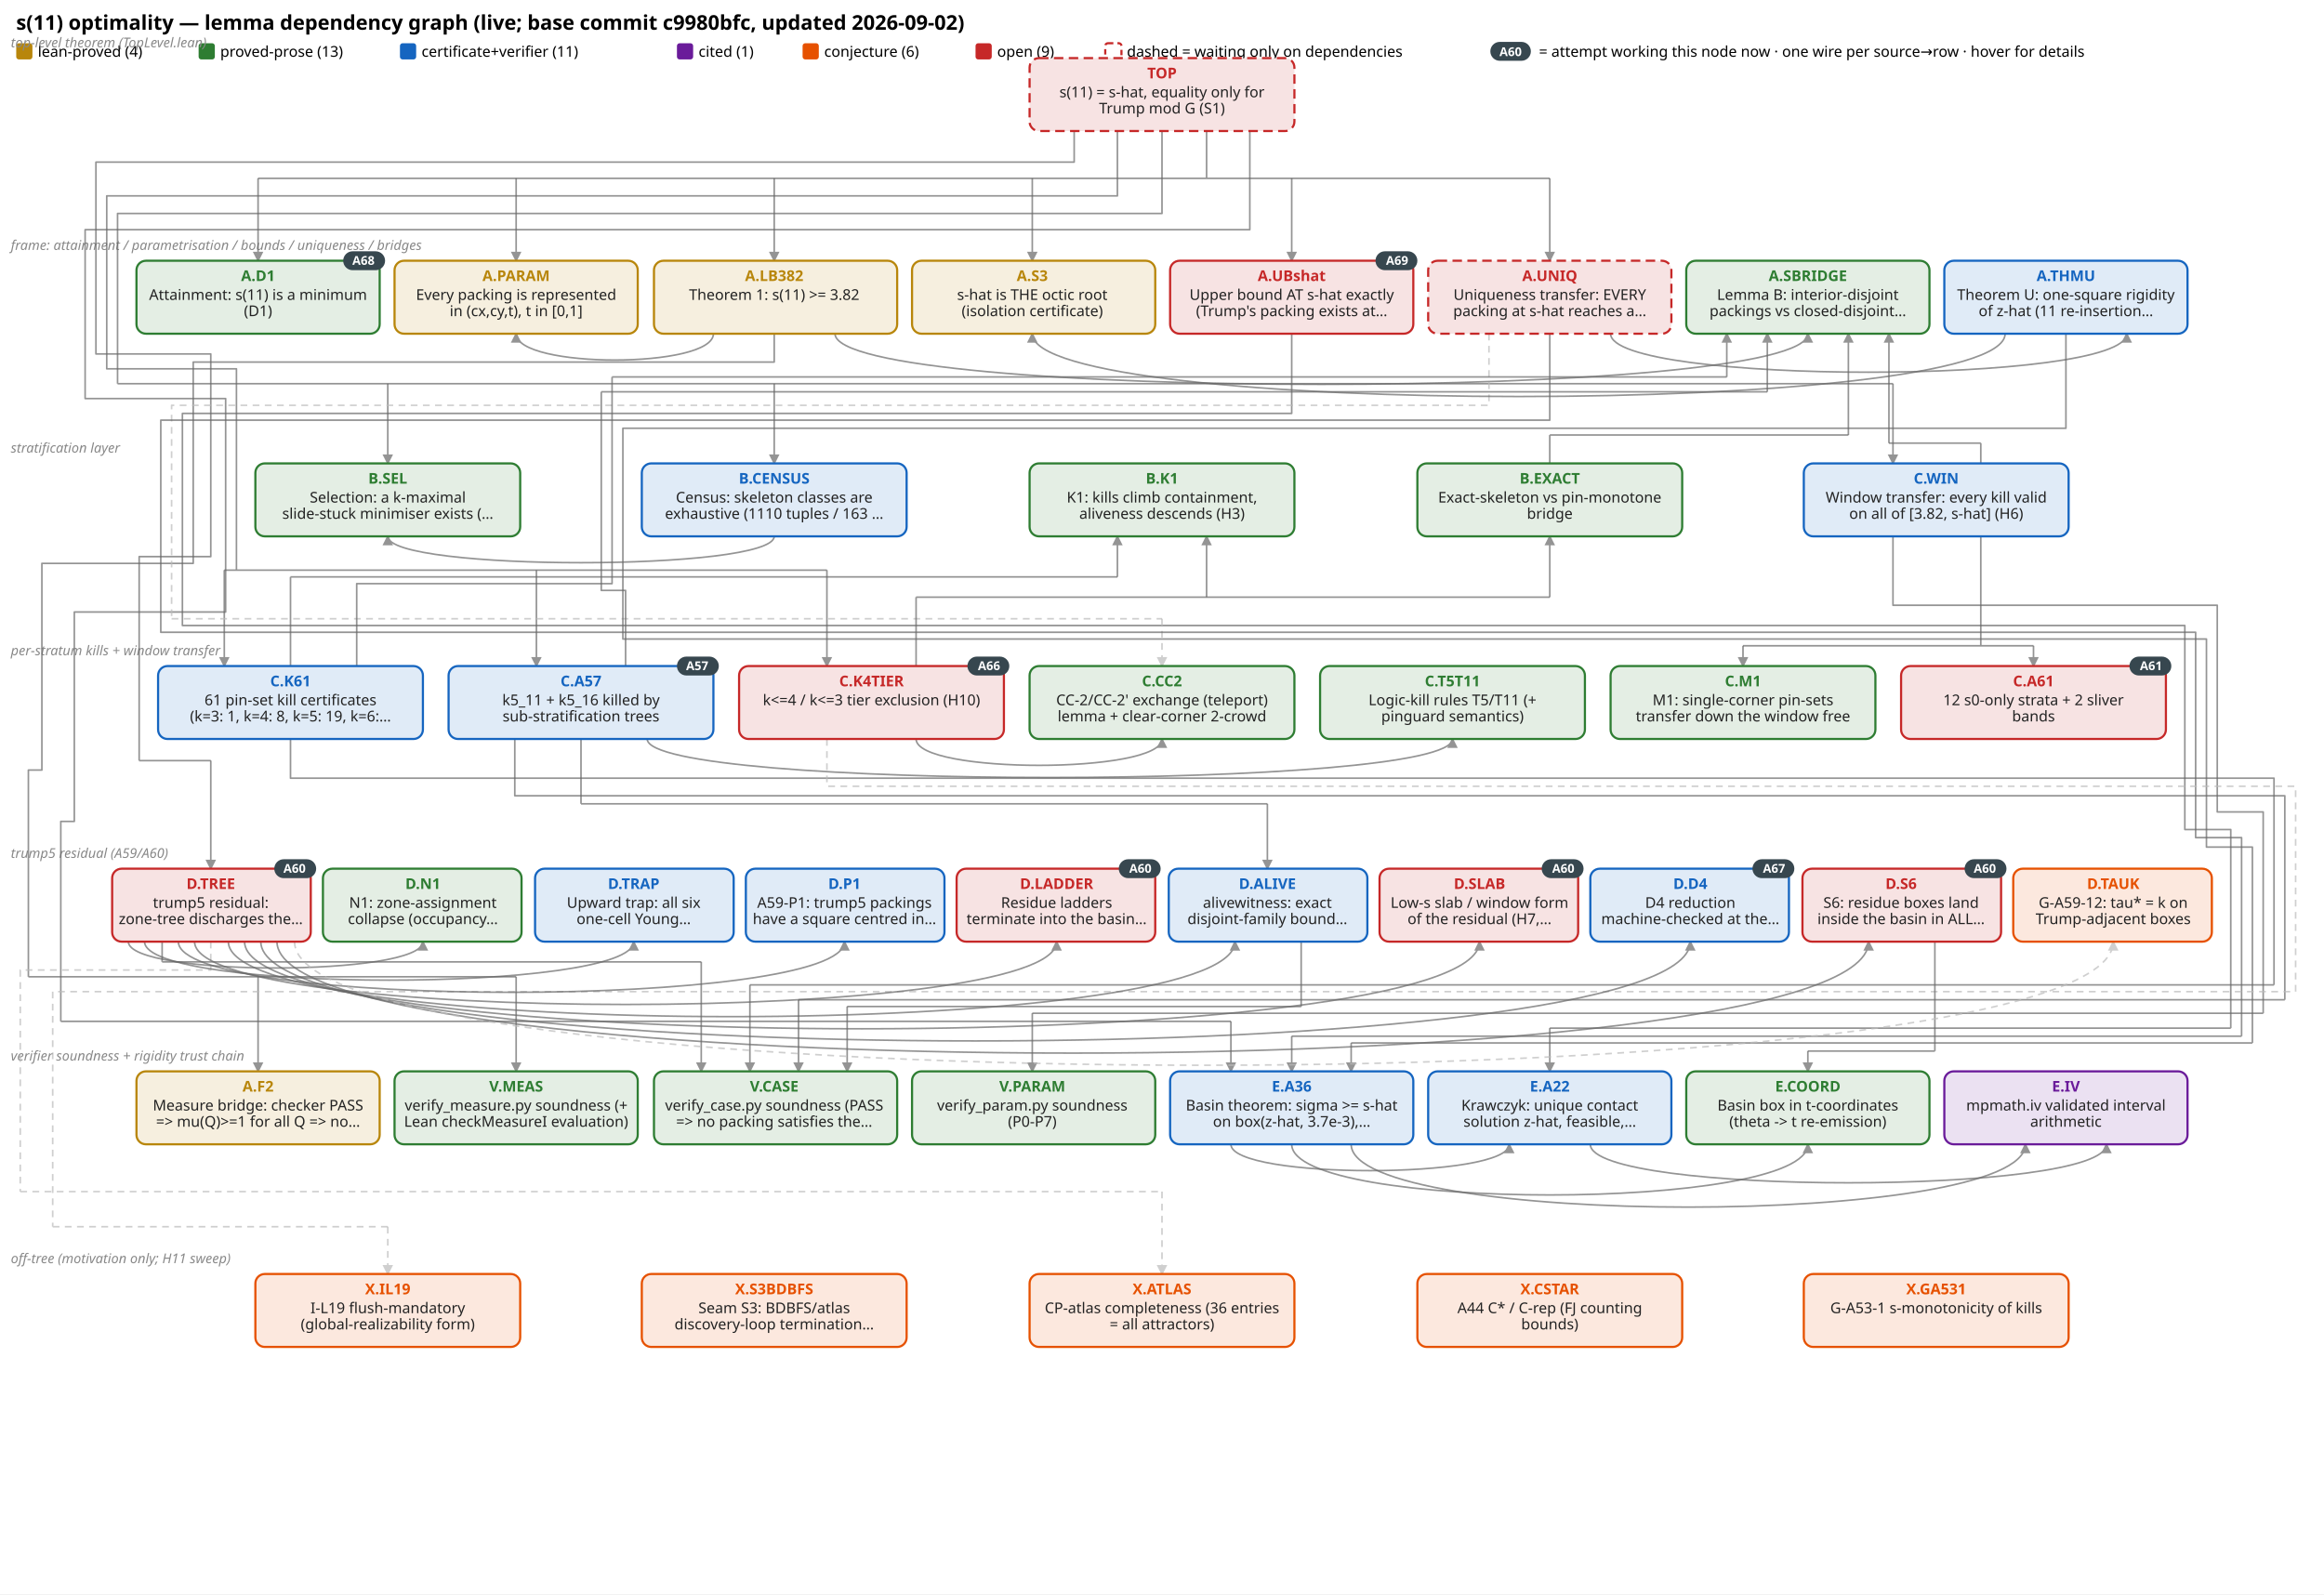
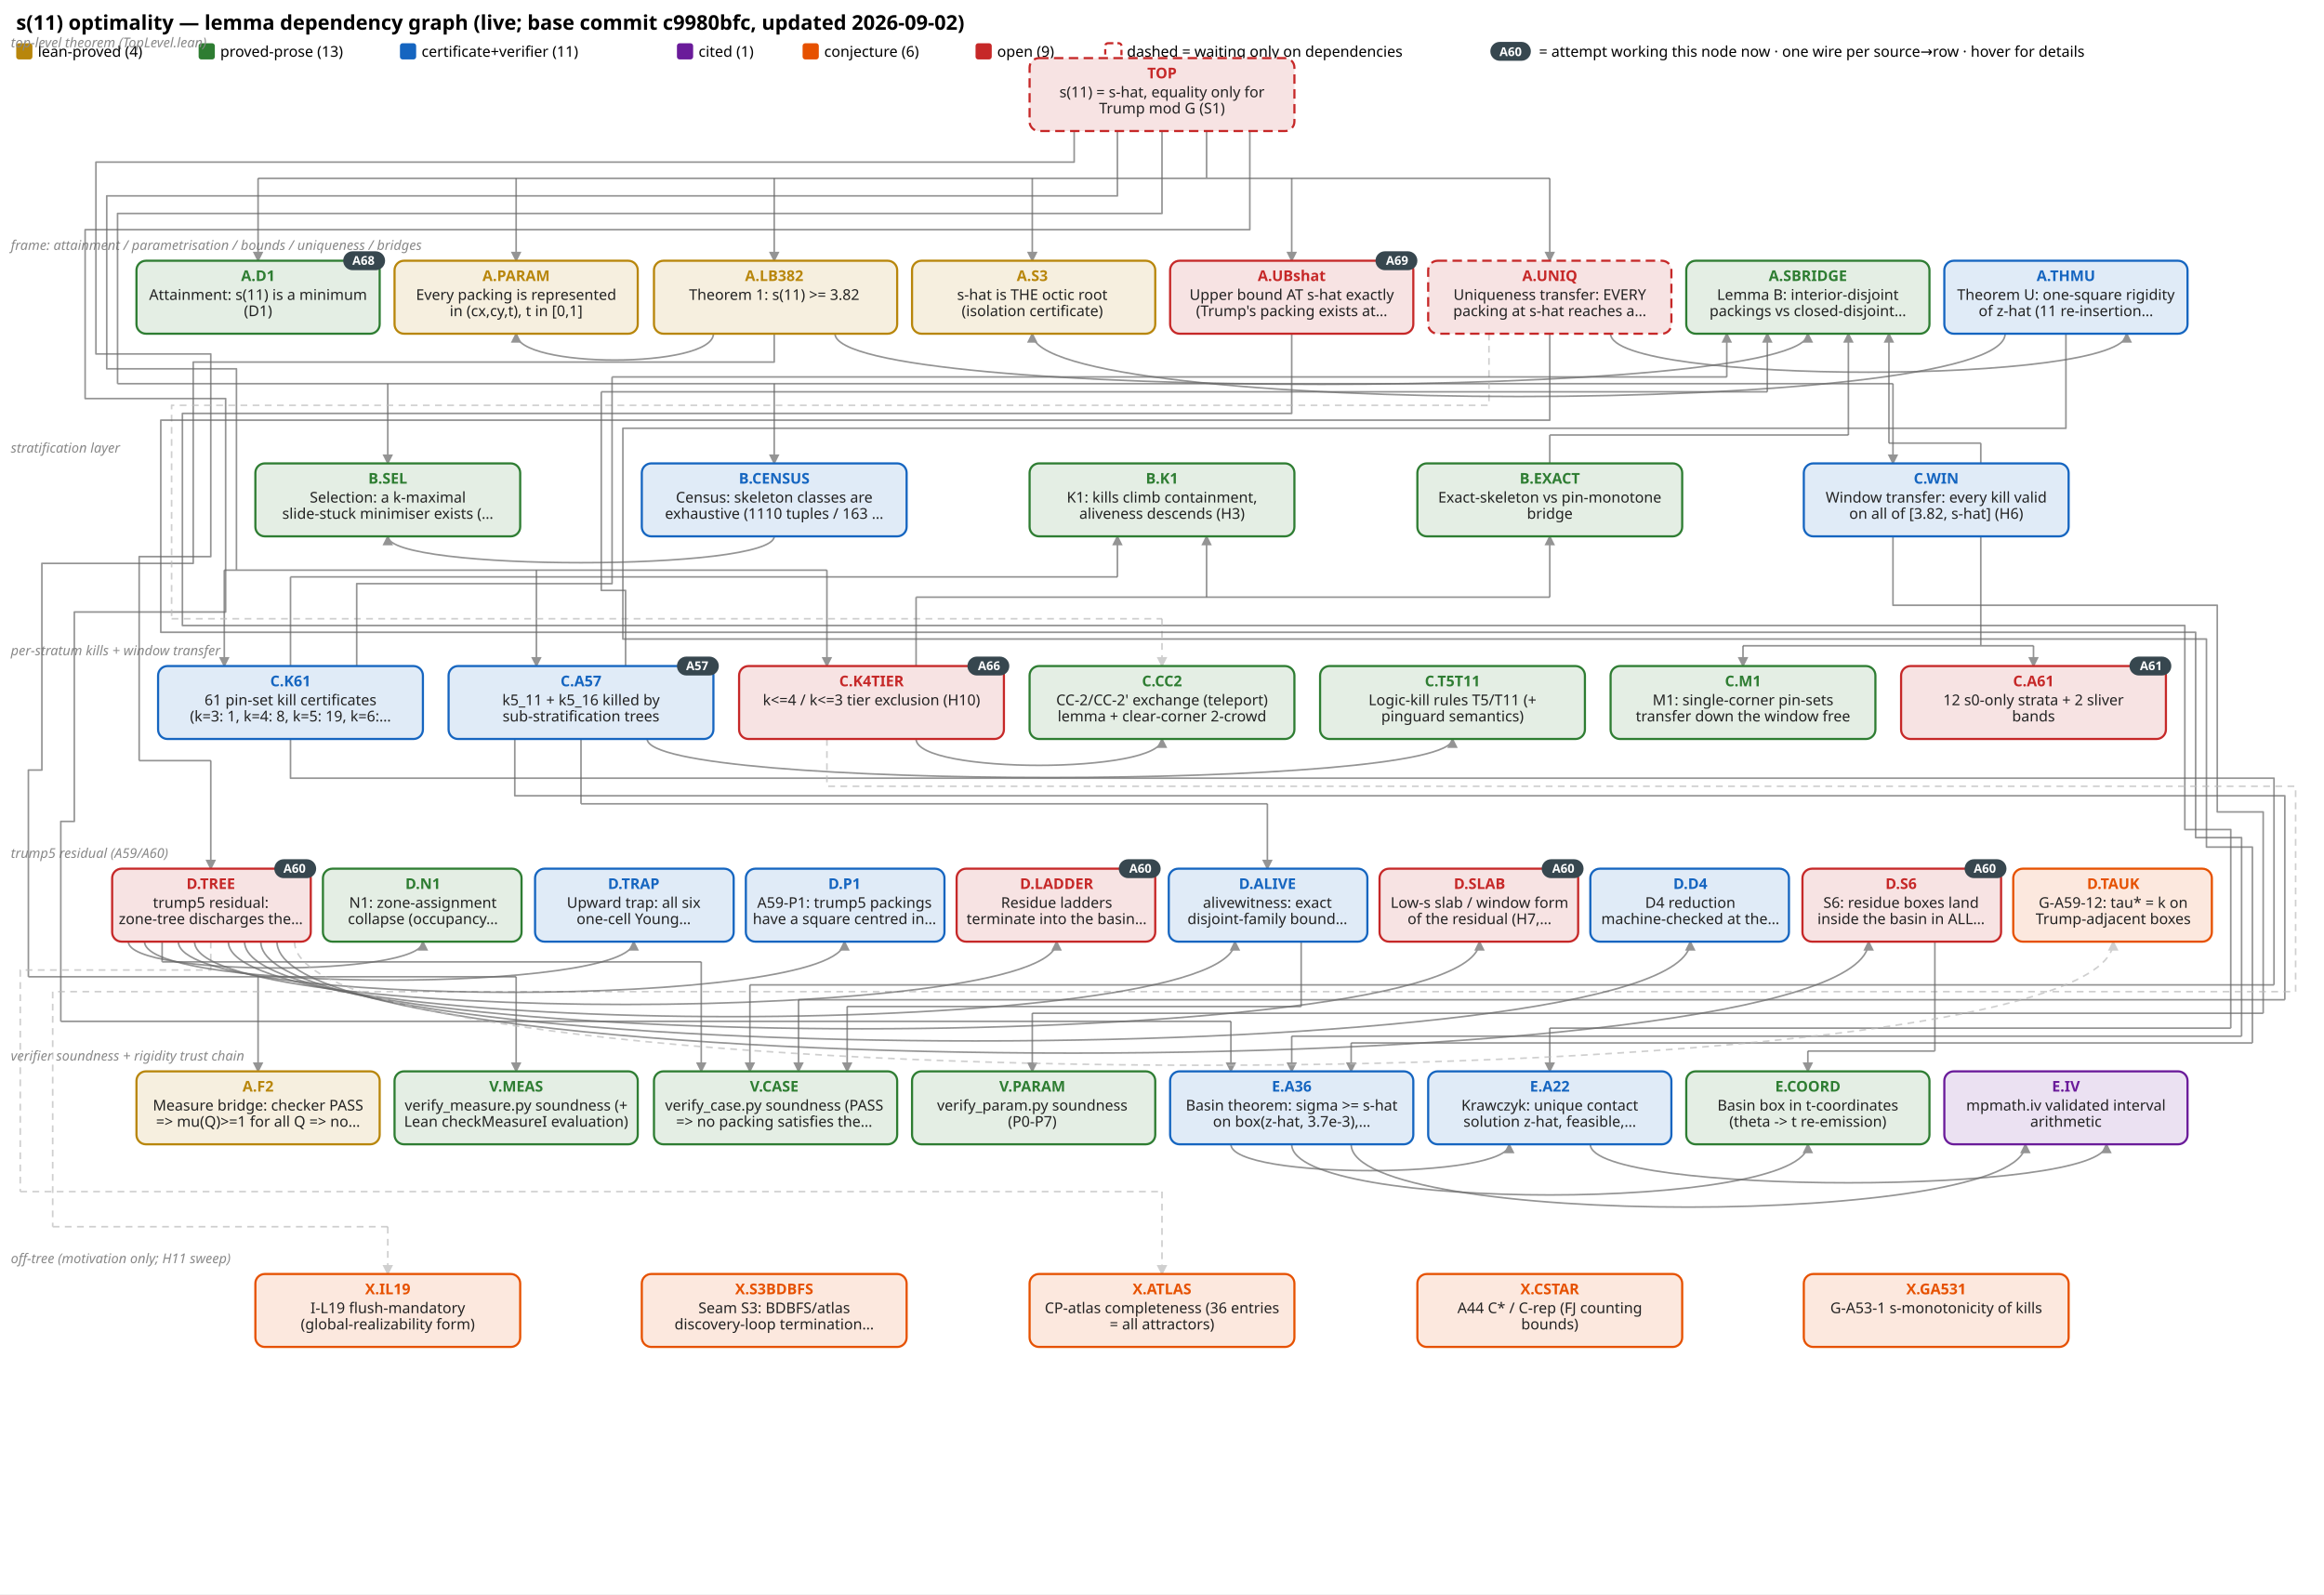
<svg xmlns="http://www.w3.org/2000/svg" width="1720" height="1180" font-family="Segoe UI, sans-serif" font-size="11">
  <defs>
    <marker id="arr" viewBox="0 0 10 10" refX="8.5" refY="5" markerWidth="6.5" markerHeight="6.5" orient="auto-start-reverse">
      <path d="M0,0 L10,5 L0,10 z" fill="#666" />
    </marker>
    <marker id="arrm" viewBox="0 0 10 10" refX="8.5" refY="5" markerWidth="6.5" markerHeight="6.5" orient="auto-start-reverse">
      <path d="M0,0 L10,5 L0,10 z" fill="#bbb" />
    </marker>
  </defs>
  <rect width="1720" height="1180" fill="white" />
  <text x="12" y="22" font-size="15" font-weight="bold">s(11) optimality — lemma dependency graph (live; base commit c9980bfc, updated 2026-09-02)</text>
  <rect x="12" y="32" width="12" height="12" fill="#b8860b" rx="2" />
  <text x="28" y="42">lean-proved (4)</text>
  <rect x="147" y="32" width="12" height="12" fill="#2e7d32" rx="2" />
  <text x="163" y="42">proved-prose (13)</text>
  <rect x="296" y="32" width="12" height="12" fill="#1565c0" rx="2" />
  <text x="312" y="42">certificate+verifier (11)</text>
  <rect x="501" y="32" width="12" height="12" fill="#6a1b9a" rx="2" />
  <text x="517" y="42">cited (1)</text>
  <rect x="594" y="32" width="12" height="12" fill="#e65100" rx="2" />
  <text x="610" y="42">conjecture (6)</text>
  <rect x="722" y="32" width="12" height="12" fill="#c62828" rx="2" />
  <text x="738" y="42">open (9)</text>
  <rect x="818" y="32" width="12" height="12" fill="none" stroke="#c62828" stroke-width="1.6" stroke-dasharray="4,3" rx="2" />
  <text x="834" y="42">dashed = waiting only on dependencies</text>
  <rect x="1103" y="31" width="30" height="14" rx="7" fill="#37474f" />
  <text x="1118" y="41.5" text-anchor="middle" fill="white" font-size="9" font-weight="bold">A60</text>
  <text x="1139" y="42">= attempt working this node now · one wire per source→row · hover for details</text>
  <text x="8" y="35.0" font-size="10" fill="#888" font-style="italic">top-level theorem (TopLevel.lean)</text>
  <text x="8" y="185.0" font-size="10" fill="#888" font-style="italic">frame: attainment / parametrisation / bounds / uniqueness / bridges</text>
  <text x="8" y="335.0" font-size="10" fill="#888" font-style="italic">stratification layer</text>
  <text x="8" y="485.0" font-size="10" fill="#888" font-style="italic">per-stratum kills + window transfer</text>
  <text x="8" y="635.0" font-size="10" fill="#888" font-style="italic">trump5 residual (A59/A60)</text>
  <text x="8" y="785.0" font-size="10" fill="#888" font-style="italic">verifier soundness + rigidity trust chain</text>
  <text x="8" y="935.0" font-size="10" fill="#888" font-style="italic">off-tree (motivation only; H11 sweep)</text>
  <g>
    <path d="M 893 97 L 893 132 M 191 132 L 1147 132" fill="none" stroke="#666" stroke-width="1.2" opacity="0.7" stroke-linejoin="round" />
    <path d="M 191 132 L 191 193" fill="none" stroke="#666" stroke-width="1.2" opacity="0.7" marker-end="url(#arr)" />
    <path d="M 382 132 L 382 193" fill="none" stroke="#666" stroke-width="1.2" opacity="0.7" marker-end="url(#arr)" />
    <path d="M 573 132 L 573 193" fill="none" stroke="#666" stroke-width="1.2" opacity="0.7" marker-end="url(#arr)" />
    <path d="M 764 132 L 764 193" fill="none" stroke="#666" stroke-width="1.2" opacity="0.7" marker-end="url(#arr)" />
    <path d="M 956 132 L 956 193" fill="none" stroke="#666" stroke-width="1.2" opacity="0.7" marker-end="url(#arr)" />
    <path d="M 1147 132 L 1147 193" fill="none" stroke="#666" stroke-width="1.2" opacity="0.7" marker-end="url(#arr)" />
  </g>
  <g>
    <path d="M 860 97 L 860 158 L 87 158 L 87 284 M 87 284 L 1401 284" fill="none" stroke="#666" stroke-width="1.2" opacity="0.7" stroke-linejoin="round" />
    <path d="M 287 284 L 287 343" fill="none" stroke="#666" stroke-width="1.2" opacity="0.7" marker-end="url(#arr)" />
    <path d="M 573 284 L 573 343" fill="none" stroke="#666" stroke-width="1.2" opacity="0.7" marker-end="url(#arr)" />
    <path d="M 1401 284 L 1401 343" fill="none" stroke="#666" stroke-width="1.2" opacity="0.7" marker-end="url(#arr)" />
  </g>
  <g>
    <path d="M 827 97 L 827 145 L 79 145 L 79 273 L 175 273 L 175 422 M 166 422 L 612 422" fill="none" stroke="#666" stroke-width="1.2" opacity="0.7" stroke-linejoin="round" />
    <path d="M 166 422 L 166 493" fill="none" stroke="#666" stroke-width="1.2" opacity="0.7" marker-end="url(#arr)" />
    <path d="M 397 422 L 397 493" fill="none" stroke="#666" stroke-width="1.2" opacity="0.7" marker-end="url(#arr)" />
    <path d="M 612 422 L 612 493" fill="none" stroke="#666" stroke-width="1.2" opacity="0.7" marker-end="url(#arr)" />
  </g>
  <g>
    <path d="M 795 97 L 795 120 L 71 120 L 71 262 L 156 262 L 156 412 L 103 412 L 103 563 M 103 563 L 156 563" fill="none" stroke="#666" stroke-width="1.2" opacity="0.7" stroke-linejoin="round" />
    <path d="M 156 563 L 156 643" fill="none" stroke="#666" stroke-width="1.2" opacity="0.7" marker-end="url(#arr)" />
  </g>
  <g>
    <path d="M 925 97 L 925 170 L 63 170 L 63 295 L 167 295 L 167 453 L 55 453 L 55 608 L 45 608 L 45 756 M 45 756 L 911 756" fill="none" stroke="#666" stroke-width="1.2" opacity="0.7" stroke-linejoin="round" />
    <path d="M 911 756 L 911 793" fill="none" stroke="#666" stroke-width="1.2" opacity="0.7" marker-end="url(#arr)" />
  </g>
  <g>
    <path d="M 573 247 L 573 268 L 143 268 L 143 417 L 31 417 L 31 570 L 21 570 L 21 723 M 21 723 L 382 723" fill="none" stroke="#666" stroke-width="1.2" opacity="0.7" stroke-linejoin="round" />
    <path d="M 191 723 L 191 793" fill="none" stroke="#666" stroke-width="1.2" opacity="0.7" marker-end="url(#arr)" />
    <path d="M 382 723 L 382 793" fill="none" stroke="#666" stroke-width="1.2" opacity="0.7" marker-end="url(#arr)" />
  </g>
  <g>
    <path d="M 956 247 L 956 306 L 135 306 L 135 463 L 1617 463 L 1617 614 L 1651 614 L 1651 761 M 1147 761 L 1651 761" fill="none" stroke="#666" stroke-width="1.2" opacity="0.7" stroke-linejoin="round" />
    <path d="M 1147 761 L 1147 793" fill="none" stroke="#666" stroke-width="1.2" opacity="0.7" marker-end="url(#arr)" />
  </g>
  <g>
    <path d="M 1102 247 L 1102 300 L 127 300 L 127 458 M 127 458 L 860 458" fill="none" stroke="#bbb" stroke-width="1.2" stroke-dasharray="5,4" opacity="0.7" stroke-linejoin="round" />
    <path d="M 860 458 L 860 493" fill="none" stroke="#bbb" stroke-width="1.2" stroke-dasharray="5,4" opacity="0.7" marker-end="url(#arrm)" />
  </g>
  <g>
    <path d="M 1147 247 L 1147 311 L 119 311 L 119 468 L 1625 468 L 1625 620 L 1659 620 L 1659 767 M 956 767 L 1659 767" fill="none" stroke="#666" stroke-width="1.2" opacity="0.7" stroke-linejoin="round" />
    <path d="M 956 767 L 956 793" fill="none" stroke="#666" stroke-width="1.2" opacity="0.7" marker-end="url(#arr)" />
  </g>
  <g>
    <path d="M 1529 247 L 1529 317 L 461 317 L 461 473 L 1633 473 L 1633 627 L 1667 627 L 1667 772 M 1000 772 L 1667 772" fill="none" stroke="#666" stroke-width="1.2" opacity="0.7" stroke-linejoin="round" />
    <path d="M 1000 772 L 1000 793" fill="none" stroke="#666" stroke-width="1.2" opacity="0.7" marker-end="url(#arr)" />
  </g>
  <g>
    <path d="M 1147 343 L 1147 322 M 1147 322 L 1368 322" fill="none" stroke="#666" stroke-width="1.2" opacity="0.7" stroke-linejoin="round" />
    <path d="M 1368 322 L 1368 247" fill="none" stroke="#666" stroke-width="1.2" opacity="0.7" marker-end="url(#arr)" />
  </g>
  <g>
    <path d="M 1466 397 L 1466 478 M 1290 478 L 1505 478" fill="none" stroke="#666" stroke-width="1.2" opacity="0.7" stroke-linejoin="round" />
    <path d="M 1290 478 L 1290 493" fill="none" stroke="#666" stroke-width="1.2" opacity="0.7" marker-end="url(#arr)" />
    <path d="M 1505 478 L 1505 493" fill="none" stroke="#666" stroke-width="1.2" opacity="0.7" marker-end="url(#arr)" />
  </g>
  <g>
    <path d="M 1401 397 L 1401 448 L 1641 448 L 1641 601 L 1675 601 L 1675 750 M 764 750 L 1675 750" fill="none" stroke="#666" stroke-width="1.2" opacity="0.7" stroke-linejoin="round" />
    <path d="M 764 750 L 764 793" fill="none" stroke="#666" stroke-width="1.2" opacity="0.7" marker-end="url(#arr)" />
  </g>
  <g>
    <path d="M 1466 343 L 1466 328 M 1398 328 L 1466 328" fill="none" stroke="#666" stroke-width="1.2" opacity="0.7" stroke-linejoin="round" />
    <path d="M 1398 328 L 1398 247" fill="none" stroke="#666" stroke-width="1.2" opacity="0.7" marker-end="url(#arr)" />
  </g>
  <g>
    <path d="M 215 547 L 215 576 L 1683 576 L 1683 729 M 555 729 L 1683 729" fill="none" stroke="#666" stroke-width="1.2" opacity="0.7" stroke-linejoin="round" />
    <path d="M 555 729 L 555 793" fill="none" stroke="#666" stroke-width="1.2" opacity="0.7" marker-end="url(#arr)" />
  </g>
  <g>
    <path d="M 215 493 L 215 427 M 215 427 L 827 427" fill="none" stroke="#666" stroke-width="1.2" opacity="0.7" stroke-linejoin="round" />
    <path d="M 827 427 L 827 397" fill="none" stroke="#666" stroke-width="1.2" opacity="0.7" marker-end="url(#arr)" />
  </g>
  <g>
    <path d="M 264 493 L 264 432 L 453 432 L 453 279 M 453 279 L 1278 279" fill="none" stroke="#666" stroke-width="1.2" opacity="0.7" stroke-linejoin="round" />
    <path d="M 1278 279 L 1278 247" fill="none" stroke="#666" stroke-width="1.2" opacity="0.7" marker-end="url(#arr)" />
  </g>
  <g>
    <path d="M 381 547 L 381 589 L 1691 589 L 1691 740 M 591 740 L 1691 740" fill="none" stroke="#666" stroke-width="1.2" opacity="0.7" stroke-linejoin="round" />
    <path d="M 591 740 L 591 793" fill="none" stroke="#666" stroke-width="1.2" opacity="0.7" marker-end="url(#arr)" />
  </g>
  <g>
    <path d="M 430 547 L 430 595 M 430 595 L 938 595" fill="none" stroke="#666" stroke-width="1.2" opacity="0.7" stroke-linejoin="round" />
    <path d="M 938 595 L 938 643" fill="none" stroke="#666" stroke-width="1.2" opacity="0.7" marker-end="url(#arr)" />
  </g>
  <g>
    <path d="M 463 493 L 463 437 L 445 437 L 445 290 M 445 290 L 1308 290" fill="none" stroke="#666" stroke-width="1.2" opacity="0.7" stroke-linejoin="round" />
    <path d="M 1308 290 L 1308 247" fill="none" stroke="#666" stroke-width="1.2" opacity="0.7" marker-end="url(#arr)" />
  </g>
  <g>
    <path d="M 678 493 L 678 442 M 678 442 L 1147 442" fill="none" stroke="#666" stroke-width="1.2" opacity="0.7" stroke-linejoin="round" />
    <path d="M 893 442 L 893 397" fill="none" stroke="#666" stroke-width="1.2" opacity="0.7" marker-end="url(#arr)" />
    <path d="M 1147 442 L 1147 397" fill="none" stroke="#666" stroke-width="1.2" opacity="0.7" marker-end="url(#arr)" />
  </g>
  <g>
    <path d="M 612 547 L 612 582 L 1699 582 L 1699 734 L 39 734 L 39 908 M 39 908 L 287 908" fill="none" stroke="#bbb" stroke-width="1.2" stroke-dasharray="5,4" opacity="0.7" stroke-linejoin="round" />
    <path d="M 287 908 L 287 943" fill="none" stroke="#bbb" stroke-width="1.2" stroke-dasharray="5,4" opacity="0.7" marker-end="url(#arrm)" />
  </g>
  <g>
    <path d="M 120 697 L 120 712 M 120 712 L 519 712" fill="none" stroke="#666" stroke-width="1.2" opacity="0.7" stroke-linejoin="round" />
    <path d="M 519 712 L 519 793" fill="none" stroke="#666" stroke-width="1.2" opacity="0.7" marker-end="url(#arr)" />
  </g>
  <g>
    <path d="M 156 697 L 156 718 L 15 718 L 15 882 M 15 882 L 860 882" fill="none" stroke="#bbb" stroke-width="1.2" stroke-dasharray="5,4" opacity="0.7" stroke-linejoin="round" />
    <path d="M 860 882 L 860 943" fill="none" stroke="#bbb" stroke-width="1.2" stroke-dasharray="5,4" opacity="0.7" marker-end="url(#arrm)" />
  </g>
  <g>
    <path d="M 963 697 L 963 745 M 627 745 L 963 745" fill="none" stroke="#666" stroke-width="1.2" opacity="0.7" stroke-linejoin="round" />
    <path d="M 627 745 L 627 793" fill="none" stroke="#666" stroke-width="1.2" opacity="0.7" marker-end="url(#arr)" />
  </g>
  <g>
    <path d="M 1432 697 L 1432 778 M 1338 778 L 1432 778" fill="none" stroke="#666" stroke-width="1.2" opacity="0.7" stroke-linejoin="round" />
    <path d="M 1338 778 L 1338 793" fill="none" stroke="#666" stroke-width="1.2" opacity="0.7" marker-end="url(#arr)" />
  </g>
  <g>
    <path d="M 528 247 C 528 273 382 273 382 247" fill="none" stroke="#666" stroke-width="1.2" opacity="0.7" marker-end="url(#arr)" />
  </g>
  <g>
    <path d="M 573 397 C 573 423 287 423 287 397" fill="none" stroke="#666" stroke-width="1.2" opacity="0.7" marker-end="url(#arr)" />
  </g>
  <g>
    <path d="M 479 547 C 479 585 1075 585 1075 547" fill="none" stroke="#666" stroke-width="1.2" opacity="0.7" marker-end="url(#arr)" />
  </g>
  <g>
    <path d="M 678 547 C 678 573 860 573 860 547" fill="none" stroke="#666" stroke-width="1.2" opacity="0.7" marker-end="url(#arr)" />
  </g>
  <g>
    <path d="M 95 697 C 95 723 313 723 313 697" fill="none" stroke="#666" stroke-width="1.2" opacity="0.7" marker-end="url(#arr)" />
  </g>
  <g>
    <path d="M 107 697 C 107 735 469 735 469 697" fill="none" stroke="#666" stroke-width="1.2" opacity="0.7" marker-end="url(#arr)" />
  </g>
  <g>
    <path d="M 132 697 C 132 747 625 747 625 697" fill="none" stroke="#666" stroke-width="1.2" opacity="0.7" marker-end="url(#arr)" />
  </g>
  <g>
    <path d="M 144 697 C 144 759 782 759 782 697" fill="none" stroke="#666" stroke-width="1.2" opacity="0.7" marker-end="url(#arr)" />
  </g>
  <g>
    <path d="M 169 697 C 169 771 914 771 914 697" fill="none" stroke="#666" stroke-width="1.2" opacity="0.7" marker-end="url(#arr)" />
  </g>
  <g>
    <path d="M 181 697 C 181 783 1095 783 1095 697" fill="none" stroke="#666" stroke-width="1.2" opacity="0.7" marker-end="url(#arr)" />
  </g>
  <g>
    <path d="M 193 697 C 193 795 1251 795 1251 697" fill="none" stroke="#666" stroke-width="1.2" opacity="0.7" marker-end="url(#arr)" />
  </g>
  <g>
    <path d="M 205 697 C 205 807 1383 807 1383 697" fill="none" stroke="#666" stroke-width="1.2" opacity="0.7" marker-end="url(#arr)" />
  </g>
  <g>
    <path d="M 218 697 C 218 819 1564 819 1564 697" fill="none" stroke="#bbb" stroke-width="1.2" stroke-dasharray="5,4" opacity="0.7" marker-end="url(#arrm)" />
  </g>
  <g>
    <path d="M 911 847 C 911 873 1117 873 1117 847" fill="none" stroke="#666" stroke-width="1.2" opacity="0.7" marker-end="url(#arr)" />
  </g>
  <g>
    <path d="M 1000 847 C 1000 909 1499 909 1499 847" fill="none" stroke="#666" stroke-width="1.2" opacity="0.7" marker-end="url(#arr)" />
  </g>
  <g>
    <path d="M 956 847 C 956 897 1338 897 1338 847" fill="none" stroke="#666" stroke-width="1.2" opacity="0.7" marker-end="url(#arr)" />
  </g>
  <g>
    <path d="M 1177 847 C 1177 885 1559 885 1559 847" fill="none" stroke="#666" stroke-width="1.2" opacity="0.7" marker-end="url(#arr)" />
  </g>
  <g>
    <path d="M 618 247 C 618 297 1338 297 1338 247" fill="none" stroke="#666" stroke-width="1.2" opacity="0.7" marker-end="url(#arr)" />
  </g>
  <g>
    <path d="M 1192 247 C 1192 285 1574 285 1574 247" fill="none" stroke="#666" stroke-width="1.2" opacity="0.7" marker-end="url(#arr)" />
  </g>
  <g>
    <path d="M 1484 247 C 1484 309 764 309 764 247" fill="none" stroke="#666" stroke-width="1.2" opacity="0.7" marker-end="url(#arr)" />
  </g>
  <g>
    <rect x="762" y="43" width="196" height="54" rx="7" fill="white" />
    <rect x="762" y="43" width="196" height="54" rx="7" fill="#c62828" fill-opacity="0.13" stroke="#c62828" stroke-width="1.6" stroke-dasharray="7,4" />
    <text x="860" y="58" text-anchor="middle" font-weight="bold" fill="#c62828">TOP</text>
    <text x="860" y="72" text-anchor="middle" fill="#222">s(11) = s-hat, equality only for</text>
    <text x="860" y="84" text-anchor="middle" fill="#222">Trump mod G (S1)</text>
  </g>
  <g>
    <rect x="101" y="193" width="180" height="54" rx="7" fill="white" />
    <rect x="101" y="193" width="180" height="54" rx="7" fill="#2e7d32" fill-opacity="0.13" stroke="#2e7d32" stroke-width="1.6" />
    <text x="191" y="208" text-anchor="middle" font-weight="bold" fill="#2e7d32">A.D1</text>
    <text x="191" y="222" text-anchor="middle" fill="#222">Attainment: s(11) is a minimum</text>
    <text x="191" y="234" text-anchor="middle" fill="#222">(D1)</text>
    <rect x="254" y="186" width="31" height="14" rx="7" fill="#37474f" />
    <text x="269" y="196" text-anchor="middle" fill="white" font-size="9" font-weight="bold">A68</text>
  </g>
  <g>
    <rect x="292" y="193" width="180" height="54" rx="7" fill="white" />
    <rect x="292" y="193" width="180" height="54" rx="7" fill="#b8860b" fill-opacity="0.13" stroke="#b8860b" stroke-width="1.6" />
    <text x="382" y="208" text-anchor="middle" font-weight="bold" fill="#b8860b">A.PARAM</text>
    <text x="382" y="222" text-anchor="middle" fill="#222">Every packing is represented</text>
    <text x="382" y="234" text-anchor="middle" fill="#222">in (cx,cy,t), t in [0,1]</text>
  </g>
  <g>
    <rect x="484" y="193" width="180" height="54" rx="7" fill="white" />
    <rect x="484" y="193" width="180" height="54" rx="7" fill="#b8860b" fill-opacity="0.13" stroke="#b8860b" stroke-width="1.6" />
    <text x="573" y="208" text-anchor="middle" font-weight="bold" fill="#b8860b">A.LB382</text>
    <text x="573" y="222" text-anchor="middle" fill="#222">Theorem 1: s(11) &gt;= 3.82</text>
  </g>
  <g>
    <rect x="675" y="193" width="180" height="54" rx="7" fill="white" />
    <rect x="675" y="193" width="180" height="54" rx="7" fill="#b8860b" fill-opacity="0.13" stroke="#b8860b" stroke-width="1.6" />
    <text x="764" y="208" text-anchor="middle" font-weight="bold" fill="#b8860b">A.S3</text>
    <text x="764" y="222" text-anchor="middle" fill="#222">s-hat is THE octic root</text>
    <text x="764" y="234" text-anchor="middle" fill="#222">(isolation certificate)</text>
  </g>
  <g>
    <rect x="866" y="193" width="180" height="54" rx="7" fill="white" />
    <rect x="866" y="193" width="180" height="54" rx="7" fill="#c62828" fill-opacity="0.13" stroke="#c62828" stroke-width="1.6" />
    <text x="956" y="208" text-anchor="middle" font-weight="bold" fill="#c62828">A.UBshat</text>
    <text x="956" y="222" text-anchor="middle" fill="#222">Upper bound AT s-hat exactly</text>
    <text x="956" y="234" text-anchor="middle" fill="#222">(Trump's packing exists at…</text>
    <rect x="1018" y="186" width="31" height="14" rx="7" fill="#37474f" />
    <text x="1034" y="196" text-anchor="middle" fill="white" font-size="9" font-weight="bold">A69</text>
  </g>
  <g>
    <rect x="1057" y="193" width="180" height="54" rx="7" fill="white" />
    <rect x="1057" y="193" width="180" height="54" rx="7" fill="#c62828" fill-opacity="0.13" stroke="#c62828" stroke-width="1.6" stroke-dasharray="7,4" />
    <text x="1147" y="208" text-anchor="middle" font-weight="bold" fill="#c62828">A.UNIQ</text>
    <text x="1147" y="222" text-anchor="middle" fill="#222">Uniqueness transfer: EVERY</text>
    <text x="1147" y="234" text-anchor="middle" fill="#222">packing at s-hat reaches a…</text>
  </g>
  <g>
    <rect x="1248" y="193" width="180" height="54" rx="7" fill="white" />
    <rect x="1248" y="193" width="180" height="54" rx="7" fill="#2e7d32" fill-opacity="0.13" stroke="#2e7d32" stroke-width="1.6" />
    <text x="1338" y="208" text-anchor="middle" font-weight="bold" fill="#2e7d32">A.SBRIDGE</text>
    <text x="1338" y="222" text-anchor="middle" fill="#222">Lemma B: interior-disjoint</text>
    <text x="1338" y="234" text-anchor="middle" fill="#222">packings vs closed-disjoint…</text>
  </g>
  <g>
    <rect x="1439" y="193" width="180" height="54" rx="7" fill="white" />
    <rect x="1439" y="193" width="180" height="54" rx="7" fill="#1565c0" fill-opacity="0.13" stroke="#1565c0" stroke-width="1.6" />
    <text x="1529" y="208" text-anchor="middle" font-weight="bold" fill="#1565c0">A.THMU</text>
    <text x="1529" y="222" text-anchor="middle" fill="#222">Theorem U: one-square rigidity</text>
    <text x="1529" y="234" text-anchor="middle" fill="#222">of z-hat (11 re-insertion…</text>
  </g>
  <g>
    <rect x="189" y="343" width="196" height="54" rx="7" fill="white" />
    <rect x="189" y="343" width="196" height="54" rx="7" fill="#2e7d32" fill-opacity="0.13" stroke="#2e7d32" stroke-width="1.6" />
    <text x="287" y="358" text-anchor="middle" font-weight="bold" fill="#2e7d32">B.SEL</text>
    <text x="287" y="372" text-anchor="middle" fill="#222">Selection: a k-maximal</text>
    <text x="287" y="384" text-anchor="middle" fill="#222">slide-stuck minimiser exists (…</text>
  </g>
  <g>
    <rect x="475" y="343" width="196" height="54" rx="7" fill="white" />
    <rect x="475" y="343" width="196" height="54" rx="7" fill="#1565c0" fill-opacity="0.13" stroke="#1565c0" stroke-width="1.6" />
    <text x="573" y="358" text-anchor="middle" font-weight="bold" fill="#1565c0">B.CENSUS</text>
    <text x="573" y="372" text-anchor="middle" fill="#222">Census: skeleton classes are</text>
    <text x="573" y="384" text-anchor="middle" fill="#222">exhaustive (1110 tuples / 163 …</text>
  </g>
  <g>
    <rect x="762" y="343" width="196" height="54" rx="7" fill="white" />
    <rect x="762" y="343" width="196" height="54" rx="7" fill="#2e7d32" fill-opacity="0.13" stroke="#2e7d32" stroke-width="1.6" />
    <text x="860" y="358" text-anchor="middle" font-weight="bold" fill="#2e7d32">B.K1</text>
    <text x="860" y="372" text-anchor="middle" fill="#222">K1: kills climb containment,</text>
    <text x="860" y="384" text-anchor="middle" fill="#222">aliveness descends (H3)</text>
  </g>
  <g>
    <rect x="1049" y="343" width="196" height="54" rx="7" fill="white" />
    <rect x="1049" y="343" width="196" height="54" rx="7" fill="#2e7d32" fill-opacity="0.13" stroke="#2e7d32" stroke-width="1.6" />
    <text x="1147" y="358" text-anchor="middle" font-weight="bold" fill="#2e7d32">B.EXACT</text>
    <text x="1147" y="372" text-anchor="middle" fill="#222">Exact-skeleton vs pin-monotone</text>
    <text x="1147" y="384" text-anchor="middle" fill="#222">bridge</text>
  </g>
  <g>
    <rect x="1335" y="343" width="196" height="54" rx="7" fill="white" />
    <rect x="1335" y="343" width="196" height="54" rx="7" fill="#1565c0" fill-opacity="0.13" stroke="#1565c0" stroke-width="1.6" />
    <text x="1433" y="358" text-anchor="middle" font-weight="bold" fill="#1565c0">C.WIN</text>
    <text x="1433" y="372" text-anchor="middle" fill="#222">Window transfer: every kill valid</text>
    <text x="1433" y="384" text-anchor="middle" fill="#222">on all of [3.82, s-hat] (H6)</text>
  </g>
  <g>
    <rect x="117" y="493" width="196" height="54" rx="7" fill="white" />
    <rect x="117" y="493" width="196" height="54" rx="7" fill="#1565c0" fill-opacity="0.13" stroke="#1565c0" stroke-width="1.6" />
    <text x="215" y="508" text-anchor="middle" font-weight="bold" fill="#1565c0">C.K61</text>
    <text x="215" y="522" text-anchor="middle" fill="#222">61 pin-set kill certificates</text>
    <text x="215" y="534" text-anchor="middle" fill="#222">(k=3: 1, k=4: 8, k=5: 19, k=6:…</text>
  </g>
  <g>
    <rect x="332" y="493" width="196" height="54" rx="7" fill="white" />
    <rect x="332" y="493" width="196" height="54" rx="7" fill="#1565c0" fill-opacity="0.13" stroke="#1565c0" stroke-width="1.6" />
    <text x="430" y="508" text-anchor="middle" font-weight="bold" fill="#1565c0">C.A57</text>
    <text x="430" y="522" text-anchor="middle" fill="#222">k5_11 + k5_16 killed by</text>
    <text x="430" y="534" text-anchor="middle" fill="#222">sub-stratification trees</text>
    <rect x="501" y="486" width="31" height="14" rx="7" fill="#37474f" />
    <text x="516" y="496" text-anchor="middle" fill="white" font-size="9" font-weight="bold">A57</text>
  </g>
  <g>
    <rect x="547" y="493" width="196" height="54" rx="7" fill="white" />
    <rect x="547" y="493" width="196" height="54" rx="7" fill="#c62828" fill-opacity="0.13" stroke="#c62828" stroke-width="1.6" />
    <text x="645" y="508" text-anchor="middle" font-weight="bold" fill="#c62828">C.K4TIER</text>
    <text x="645" y="522" text-anchor="middle" fill="#222">k&lt;=4 / k&lt;=3 tier exclusion (H10)</text>
    <rect x="716" y="486" width="31" height="14" rx="7" fill="#37474f" />
    <text x="732" y="496" text-anchor="middle" fill="white" font-size="9" font-weight="bold">A66</text>
  </g>
  <g>
    <rect x="762" y="493" width="196" height="54" rx="7" fill="white" />
    <rect x="762" y="493" width="196" height="54" rx="7" fill="#2e7d32" fill-opacity="0.13" stroke="#2e7d32" stroke-width="1.6" />
    <text x="860" y="508" text-anchor="middle" font-weight="bold" fill="#2e7d32">C.CC2</text>
    <text x="860" y="522" text-anchor="middle" fill="#222">CC-2/CC-2' exchange (teleport)</text>
    <text x="860" y="534" text-anchor="middle" fill="#222">lemma + clear-corner 2-crowd</text>
  </g>
  <g>
    <rect x="977" y="493" width="196" height="54" rx="7" fill="white" />
    <rect x="977" y="493" width="196" height="54" rx="7" fill="#2e7d32" fill-opacity="0.13" stroke="#2e7d32" stroke-width="1.6" />
    <text x="1075" y="508" text-anchor="middle" font-weight="bold" fill="#2e7d32">C.T5T11</text>
    <text x="1075" y="522" text-anchor="middle" fill="#222">Logic-kill rules T5/T11 (+</text>
    <text x="1075" y="534" text-anchor="middle" fill="#222">pinguard semantics)</text>
  </g>
  <g>
    <rect x="1192" y="493" width="196" height="54" rx="7" fill="white" />
    <rect x="1192" y="493" width="196" height="54" rx="7" fill="#2e7d32" fill-opacity="0.13" stroke="#2e7d32" stroke-width="1.6" />
    <text x="1290" y="508" text-anchor="middle" font-weight="bold" fill="#2e7d32">C.M1</text>
    <text x="1290" y="522" text-anchor="middle" fill="#222">M1: single-corner pin-sets</text>
    <text x="1290" y="534" text-anchor="middle" fill="#222">transfer down the window free</text>
  </g>
  <g>
    <rect x="1407" y="493" width="196" height="54" rx="7" fill="white" />
    <rect x="1407" y="493" width="196" height="54" rx="7" fill="#c62828" fill-opacity="0.13" stroke="#c62828" stroke-width="1.6" />
    <text x="1505" y="508" text-anchor="middle" font-weight="bold" fill="#c62828">C.A61</text>
    <text x="1505" y="522" text-anchor="middle" fill="#222">12 s0-only strata + 2 sliver</text>
    <text x="1505" y="534" text-anchor="middle" fill="#222">bands</text>
    <rect x="1576" y="486" width="31" height="14" rx="7" fill="#37474f" />
    <text x="1592" y="496" text-anchor="middle" fill="white" font-size="9" font-weight="bold">A61</text>
  </g>
  <g>
    <rect x="83" y="643" width="147" height="54" rx="7" fill="white" />
    <rect x="83" y="643" width="147" height="54" rx="7" fill="#c62828" fill-opacity="0.13" stroke="#c62828" stroke-width="1.6" />
    <text x="156" y="658" text-anchor="middle" font-weight="bold" fill="#c62828">D.TREE</text>
    <text x="156" y="672" text-anchor="middle" fill="#222">trump5 residual:</text>
    <text x="156" y="684" text-anchor="middle" fill="#222">zone-tree discharges the…</text>
    <rect x="203" y="636" width="31" height="14" rx="7" fill="#37474f" />
    <text x="218" y="646" text-anchor="middle" fill="white" font-size="9" font-weight="bold">A60</text>
  </g>
  <g>
    <rect x="239" y="643" width="147" height="54" rx="7" fill="white" />
    <rect x="239" y="643" width="147" height="54" rx="7" fill="#2e7d32" fill-opacity="0.13" stroke="#2e7d32" stroke-width="1.6" />
    <text x="313" y="658" text-anchor="middle" font-weight="bold" fill="#2e7d32">D.N1</text>
    <text x="313" y="672" text-anchor="middle" fill="#222">N1: zone-assignment</text>
    <text x="313" y="684" text-anchor="middle" fill="#222">collapse (occupancy…</text>
  </g>
  <g>
    <rect x="396" y="643" width="147" height="54" rx="7" fill="white" />
    <rect x="396" y="643" width="147" height="54" rx="7" fill="#1565c0" fill-opacity="0.13" stroke="#1565c0" stroke-width="1.6" />
    <text x="469" y="658" text-anchor="middle" font-weight="bold" fill="#1565c0">D.TRAP</text>
    <text x="469" y="672" text-anchor="middle" fill="#222">Upward trap: all six</text>
    <text x="469" y="684" text-anchor="middle" fill="#222">one-cell Young…</text>
  </g>
  <g>
    <rect x="552" y="643" width="147" height="54" rx="7" fill="white" />
    <rect x="552" y="643" width="147" height="54" rx="7" fill="#1565c0" fill-opacity="0.13" stroke="#1565c0" stroke-width="1.6" />
    <text x="625" y="658" text-anchor="middle" font-weight="bold" fill="#1565c0">D.P1</text>
    <text x="625" y="672" text-anchor="middle" fill="#222">A59-P1: trump5 packings</text>
    <text x="625" y="684" text-anchor="middle" fill="#222">have a square centred in…</text>
  </g>
  <g>
    <rect x="708" y="643" width="147" height="54" rx="7" fill="white" />
    <rect x="708" y="643" width="147" height="54" rx="7" fill="#c62828" fill-opacity="0.13" stroke="#c62828" stroke-width="1.6" />
    <text x="782" y="658" text-anchor="middle" font-weight="bold" fill="#c62828">D.LADDER</text>
    <text x="782" y="672" text-anchor="middle" fill="#222">Residue ladders</text>
    <text x="782" y="684" text-anchor="middle" fill="#222">terminate into the basin…</text>
    <rect x="828" y="636" width="31" height="14" rx="7" fill="#37474f" />
    <text x="844" y="646" text-anchor="middle" fill="white" font-size="9" font-weight="bold">A60</text>
  </g>
  <g>
    <rect x="865" y="643" width="147" height="54" rx="7" fill="white" />
    <rect x="865" y="643" width="147" height="54" rx="7" fill="#1565c0" fill-opacity="0.13" stroke="#1565c0" stroke-width="1.6" />
    <text x="938" y="658" text-anchor="middle" font-weight="bold" fill="#1565c0">D.ALIVE</text>
    <text x="938" y="672" text-anchor="middle" fill="#222">alivewitness: exact</text>
    <text x="938" y="684" text-anchor="middle" fill="#222">disjoint-family bound…</text>
  </g>
  <g>
    <rect x="1021" y="643" width="147" height="54" rx="7" fill="white" />
    <rect x="1021" y="643" width="147" height="54" rx="7" fill="#c62828" fill-opacity="0.13" stroke="#c62828" stroke-width="1.6" />
    <text x="1095" y="658" text-anchor="middle" font-weight="bold" fill="#c62828">D.SLAB</text>
    <text x="1095" y="672" text-anchor="middle" fill="#222">Low-s slab / window form</text>
    <text x="1095" y="684" text-anchor="middle" fill="#222">of the residual (H7,…</text>
    <rect x="1141" y="636" width="31" height="14" rx="7" fill="#37474f" />
    <text x="1157" y="646" text-anchor="middle" fill="white" font-size="9" font-weight="bold">A60</text>
  </g>
  <g>
    <rect x="1177" y="643" width="147" height="54" rx="7" fill="white" />
    <rect x="1177" y="643" width="147" height="54" rx="7" fill="#1565c0" fill-opacity="0.13" stroke="#1565c0" stroke-width="1.6" />
    <text x="1251" y="658" text-anchor="middle" font-weight="bold" fill="#1565c0">D.D4</text>
    <text x="1251" y="672" text-anchor="middle" fill="#222">D4 reduction</text>
    <text x="1251" y="684" text-anchor="middle" fill="#222">machine-checked at the…</text>
-     <rect x="1297" y="636" width="31" height="14" rx="7" fill="#37474f" />
-     <text x="1313" y="646" text-anchor="middle" fill="white" font-size="9" font-weight="bold">A67</text>
  </g>
  <g>
    <rect x="1334" y="643" width="147" height="54" rx="7" fill="white" />
    <rect x="1334" y="643" width="147" height="54" rx="7" fill="#c62828" fill-opacity="0.13" stroke="#c62828" stroke-width="1.6" />
    <text x="1407" y="658" text-anchor="middle" font-weight="bold" fill="#c62828">D.S6</text>
    <text x="1407" y="672" text-anchor="middle" fill="#222">S6: residue boxes land</text>
    <text x="1407" y="684" text-anchor="middle" fill="#222">inside the basin in ALL…</text>
    <rect x="1454" y="636" width="31" height="14" rx="7" fill="#37474f" />
    <text x="1469" y="646" text-anchor="middle" fill="white" font-size="9" font-weight="bold">A60</text>
  </g>
  <g>
    <rect x="1490" y="643" width="147" height="54" rx="7" fill="white" />
    <rect x="1490" y="643" width="147" height="54" rx="7" fill="#e65100" fill-opacity="0.13" stroke="#e65100" stroke-width="1.6" />
    <text x="1564" y="658" text-anchor="middle" font-weight="bold" fill="#e65100">D.TAUK</text>
    <text x="1564" y="672" text-anchor="middle" fill="#222">G-A59-12: tau* = k on</text>
    <text x="1564" y="684" text-anchor="middle" fill="#222">Trump-adjacent boxes</text>
  </g>
  <g>
    <rect x="101" y="793" width="180" height="54" rx="7" fill="white" />
    <rect x="101" y="793" width="180" height="54" rx="7" fill="#b8860b" fill-opacity="0.13" stroke="#b8860b" stroke-width="1.6" />
    <text x="191" y="808" text-anchor="middle" font-weight="bold" fill="#b8860b">A.F2</text>
    <text x="191" y="822" text-anchor="middle" fill="#222">Measure bridge: checker PASS</text>
    <text x="191" y="834" text-anchor="middle" fill="#222">=&gt; mu(Q)&gt;=1 for all Q =&gt; no…</text>
  </g>
  <g>
    <rect x="292" y="793" width="180" height="54" rx="7" fill="white" />
    <rect x="292" y="793" width="180" height="54" rx="7" fill="#2e7d32" fill-opacity="0.13" stroke="#2e7d32" stroke-width="1.6" />
    <text x="382" y="808" text-anchor="middle" font-weight="bold" fill="#2e7d32">V.MEAS</text>
    <text x="382" y="822" text-anchor="middle" fill="#222">verify_measure.py soundness (+</text>
    <text x="382" y="834" text-anchor="middle" fill="#222">Lean checkMeasureI evaluation)</text>
  </g>
  <g>
    <rect x="484" y="793" width="180" height="54" rx="7" fill="white" />
    <rect x="484" y="793" width="180" height="54" rx="7" fill="#2e7d32" fill-opacity="0.13" stroke="#2e7d32" stroke-width="1.6" />
    <text x="573" y="808" text-anchor="middle" font-weight="bold" fill="#2e7d32">V.CASE</text>
    <text x="573" y="822" text-anchor="middle" fill="#222">verify_case.py soundness (PASS</text>
    <text x="573" y="834" text-anchor="middle" fill="#222">=&gt; no packing satisfies the…</text>
  </g>
  <g>
    <rect x="675" y="793" width="180" height="54" rx="7" fill="white" />
    <rect x="675" y="793" width="180" height="54" rx="7" fill="#2e7d32" fill-opacity="0.13" stroke="#2e7d32" stroke-width="1.6" />
    <text x="764" y="808" text-anchor="middle" font-weight="bold" fill="#2e7d32">V.PARAM</text>
    <text x="764" y="822" text-anchor="middle" fill="#222">verify_param.py soundness</text>
    <text x="764" y="834" text-anchor="middle" fill="#222">(P0-P7)</text>
  </g>
  <g>
    <rect x="866" y="793" width="180" height="54" rx="7" fill="white" />
    <rect x="866" y="793" width="180" height="54" rx="7" fill="#1565c0" fill-opacity="0.13" stroke="#1565c0" stroke-width="1.6" />
    <text x="956" y="808" text-anchor="middle" font-weight="bold" fill="#1565c0">E.A36</text>
    <text x="956" y="822" text-anchor="middle" fill="#222">Basin theorem: sigma &gt;= s-hat</text>
    <text x="956" y="834" text-anchor="middle" fill="#222">on box(z-hat, 3.7e-3),…</text>
  </g>
  <g>
    <rect x="1057" y="793" width="180" height="54" rx="7" fill="white" />
    <rect x="1057" y="793" width="180" height="54" rx="7" fill="#1565c0" fill-opacity="0.13" stroke="#1565c0" stroke-width="1.6" />
    <text x="1147" y="808" text-anchor="middle" font-weight="bold" fill="#1565c0">E.A22</text>
    <text x="1147" y="822" text-anchor="middle" fill="#222">Krawczyk: unique contact</text>
    <text x="1147" y="834" text-anchor="middle" fill="#222">solution z-hat, feasible,…</text>
  </g>
  <g>
    <rect x="1248" y="793" width="180" height="54" rx="7" fill="white" />
    <rect x="1248" y="793" width="180" height="54" rx="7" fill="#2e7d32" fill-opacity="0.13" stroke="#2e7d32" stroke-width="1.6" />
    <text x="1338" y="808" text-anchor="middle" font-weight="bold" fill="#2e7d32">E.COORD</text>
    <text x="1338" y="822" text-anchor="middle" fill="#222">Basin box in t-coordinates</text>
    <text x="1338" y="834" text-anchor="middle" fill="#222">(theta -&gt; t re-emission)</text>
  </g>
  <g>
    <rect x="1439" y="793" width="180" height="54" rx="7" fill="white" />
    <rect x="1439" y="793" width="180" height="54" rx="7" fill="#6a1b9a" fill-opacity="0.13" stroke="#6a1b9a" stroke-width="1.6" />
    <text x="1529" y="808" text-anchor="middle" font-weight="bold" fill="#6a1b9a">E.IV</text>
    <text x="1529" y="822" text-anchor="middle" fill="#222">mpmath.iv validated interval</text>
    <text x="1529" y="834" text-anchor="middle" fill="#222">arithmetic</text>
  </g>
  <g>
    <rect x="189" y="943" width="196" height="54" rx="7" fill="white" />
    <rect x="189" y="943" width="196" height="54" rx="7" fill="#e65100" fill-opacity="0.13" stroke="#e65100" stroke-width="1.6" />
    <text x="287" y="958" text-anchor="middle" font-weight="bold" fill="#e65100">X.IL19</text>
    <text x="287" y="972" text-anchor="middle" fill="#222">I-L19 flush-mandatory</text>
    <text x="287" y="984" text-anchor="middle" fill="#222">(global-realizability form)</text>
  </g>
  <g>
    <rect x="475" y="943" width="196" height="54" rx="7" fill="white" />
    <rect x="475" y="943" width="196" height="54" rx="7" fill="#e65100" fill-opacity="0.13" stroke="#e65100" stroke-width="1.6" />
    <text x="573" y="958" text-anchor="middle" font-weight="bold" fill="#e65100">X.S3BDBFS</text>
    <text x="573" y="972" text-anchor="middle" fill="#222">Seam S3: BDBFS/atlas</text>
    <text x="573" y="984" text-anchor="middle" fill="#222">discovery-loop termination…</text>
  </g>
  <g>
    <rect x="762" y="943" width="196" height="54" rx="7" fill="white" />
    <rect x="762" y="943" width="196" height="54" rx="7" fill="#e65100" fill-opacity="0.13" stroke="#e65100" stroke-width="1.6" />
    <text x="860" y="958" text-anchor="middle" font-weight="bold" fill="#e65100">X.ATLAS</text>
    <text x="860" y="972" text-anchor="middle" fill="#222">CP-atlas completeness (36 entries</text>
    <text x="860" y="984" text-anchor="middle" fill="#222">= all attractors)</text>
  </g>
  <g>
    <rect x="1049" y="943" width="196" height="54" rx="7" fill="white" />
    <rect x="1049" y="943" width="196" height="54" rx="7" fill="#e65100" fill-opacity="0.13" stroke="#e65100" stroke-width="1.6" />
    <text x="1147" y="958" text-anchor="middle" font-weight="bold" fill="#e65100">X.CSTAR</text>
    <text x="1147" y="972" text-anchor="middle" fill="#222">A44 C* / C-rep (FJ counting</text>
    <text x="1147" y="984" text-anchor="middle" fill="#222">bounds)</text>
  </g>
  <g>
    <rect x="1335" y="943" width="196" height="54" rx="7" fill="white" />
    <rect x="1335" y="943" width="196" height="54" rx="7" fill="#e65100" fill-opacity="0.13" stroke="#e65100" stroke-width="1.6" />
    <text x="1433" y="958" text-anchor="middle" font-weight="bold" fill="#e65100">X.GA531</text>
    <text x="1433" y="972" text-anchor="middle" fill="#222">G-A53-1 s-monotonicity of kills</text>
  </g>
</svg>
